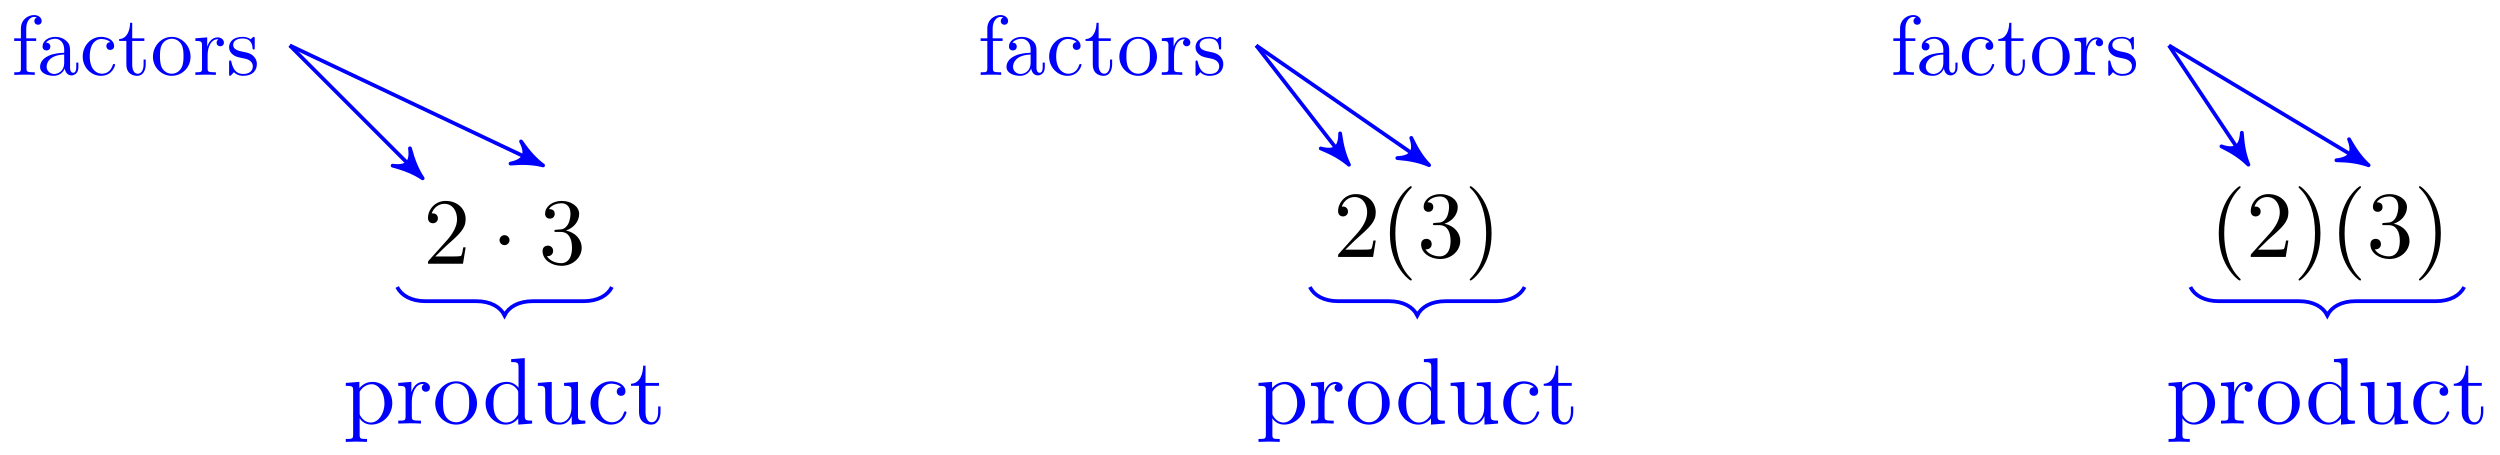
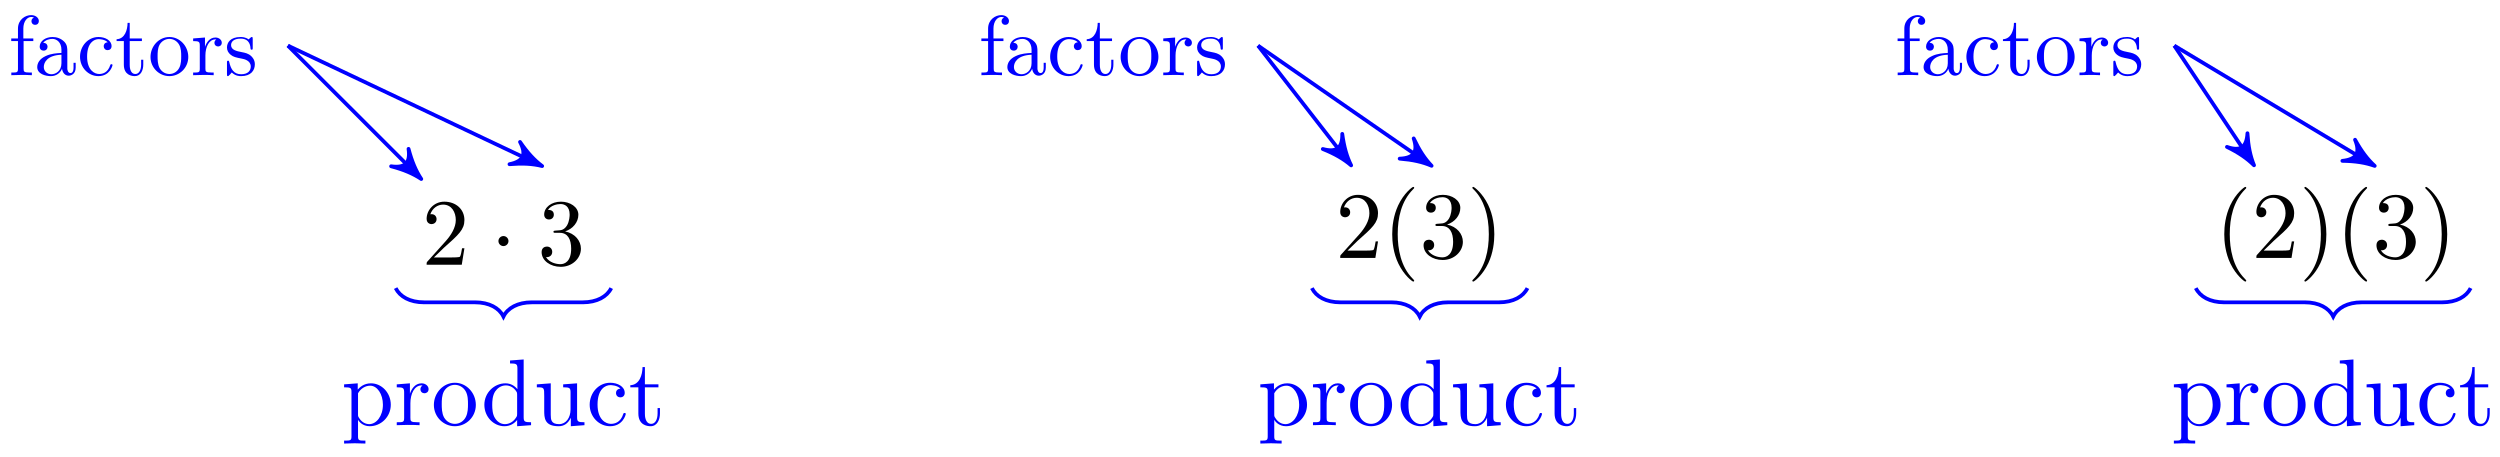
- <svg xmlns="http://www.w3.org/2000/svg" xmlns:xlink="http://www.w3.org/1999/xlink" version="1.1" width="264" height="48" viewBox="0 0 264 48">
+ <svg xmlns="http://www.w3.org/2000/svg" xmlns:xlink="http://www.w3.org/1999/xlink" version="1.1" width="263" height="48" viewBox="0 0 263 48">
  <defs>
    <path id="font_1_3" d="M.127 .077 .233 .18C.389 .318 .449 .372 .449 .472 .449 .586 .359 .666 .237 .666 .124 .666 .05 .574 .05 .485 .05 .429 .1 .429 .103 .429 .12 .429 .155 .441 .155 .482 .155 .508 .137 .534 .102 .534 .094 .534 .092 .534 .089 .533 .112 .598 .166 .635 .224 .635 .315 .635 .358 .554 .358 .472 .358 .392 .308 .313 .253 .251L.061 .037C.05 .026 .05 .024 .05 0H.421L.449 .174H.424C.419 .144 .412 .1 .402 .085 .395 .077 .329 .077 .307 .077H.127Z" />
    <path id="font_2_1" d="M.192 .25C.192 .279 .168 .303 .139 .303 .11 .303 .086 .279 .086 .25 .086 .221 .11 .197 .139 .197 .168 .197 .192 .221 .192 .25Z" />
    <path id="font_1_4" d="M.29 .352C.372 .379 .43 .449 .43 .528 .43 .61 .342 .666 .246 .666 .145 .666 .069 .606 .069 .53 .069 .497 .091 .478 .12 .478 .151 .478 .171 .5 .171 .529 .171 .579 .124 .579 .109 .579 .14 .628 .206 .641 .242 .641 .283 .641 .338 .619 .338 .529 .338 .517 .336 .459 .31 .415 .28 .367 .246 .364 .221 .363 .213 .362 .189 .36 .182 .36 .174 .359 .167 .358 .167 .348 .167 .337 .174 .337 .191 .337H.235C.317 .337 .354 .269 .354 .17 .354 .034 .285 .006 .241 .006 .198 .006 .123 .022 .088 .081 .123 .076 .154 .098 .154 .136 .154 .172 .127 .192 .098 .192 .074 .192 .042 .178 .042 .134 .042 .043 .135-.022 .244-.022 .366-.022 .457 .068 .457 .17 .457 .253 .394 .331 .29 .352Z" />
    <path id="font_3_55" d="M.357 .635C.357 .672 .32 .705 .267 .705 .197 .705 .112 .652 .112 .546V.431H.033V.4H.112V.076C.112 .031 .101 .031 .034 .031V0L.148 .003C.188 .003 .235 .003 .275 0V.031H.254C.18 .031 .178 .042 .178 .078V.4H.292V.431H.175V.547C.175 .635 .223 .683 .267 .683 .27 .683 .285 .683 .3 .676 .288 .672 .27 .659 .27 .634 .27 .611 .286 .591 .313 .591 .342 .591 .357 .611 .357 .635Z" />
    <path id="font_3_28" d="M.483 .089V.145H.458V.089C.458 .031 .433 .025 .422 .025 .389 .025 .385 .07 .385 .075V.275C.385 .317 .385 .356 .349 .393 .31 .432 .26 .448 .212 .448 .13 .448 .061 .401 .061 .335 .061 .305 .081 .288 .107 .288 .135 .288 .153 .308 .153 .334 .153 .346 .148 .379 .102 .38 .129 .415 .178 .426 .21 .426 .259 .426 .316 .387 .316 .298V.261C.265 .258 .195 .255 .132 .225 .057 .191 .032 .139 .032 .095 .032 .014 .129-.011 .192-.011 .258-.011 .304 .029 .323 .076 .327 .036 .354-.006 .401-.006 .422-.006 .483 .008 .483 .089M.316 .14C.316 .045 .244 .011 .199 .011 .15 .011 .109 .046 .109 .096 .109 .151 .151 .234 .316 .24V.14Z" />
    <path id="font_3_43" d="M.415 .119C.415 .129 .405 .129 .402 .129 .393 .129 .391 .125 .389 .119 .36 .026 .295 .014 .258 .014 .205 .014 .117 .057 .117 .218 .117 .381 .199 .423 .252 .423 .261 .423 .324 .422 .359 .386 .318 .383 .312 .353 .312 .34 .312 .314 .33 .294 .358 .294 .384 .294 .404 .311 .404 .341 .404 .409 .328 .448 .251 .448 .126 .448 .034 .34 .034 .216 .034 .088 .133-.011 .249-.011 .383-.011 .415 .109 .415 .119Z" />
    <path id="font_3_105" d="M.332 .124V.181H.307V.126C.307 .052 .277 .014 .24 .014 .173 .014 .173 .105 .173 .122V.4H.316V.431H.173V.614H.148C.147 .532 .117 .426 .019 .422V.4H.104V.124C.104 .001 .197-.011 .233-.011 .304-.011 .332 .06 .332 .124V.124Z" />
    <path id="font_3_81" d="M.471 .214C.471 .342 .371 .448 .25 .448 .125 .448 .028 .339 .028 .214 .028 .085 .132-.011 .249-.011 .37-.011 .471 .087 .471 .214M.388 .222C.388 .186 .388 .132 .366 .088 .344 .043 .3 .014 .25 .014 .207 .014 .163 .035 .136 .081 .111 .125 .111 .186 .111 .222 .111 .261 .111 .315 .135 .359 .162 .405 .209 .426 .249 .426 .293 .426 .336 .404 .362 .361 .388 .318 .388 .26 .388 .222Z" />
    <path id="font_3_96" d="M.364 .381C.364 .413 .333 .442 .29 .442 .217 .442 .181 .375 .167 .332V.442L.028 .431V.4C.098 .4 .106 .393 .106 .344V.076C.106 .031 .095 .031 .028 .031V0L.142 .003C.182 .003 .229 .003 .269 0V.031H.248C.174 .031 .172 .042 .172 .078V.232C.172 .331 .214 .42 .29 .42 .297 .42 .299 .42 .301 .419 .298 .418 .278 .406 .278 .38 .278 .352 .299 .337 .321 .337 .339 .337 .364 .349 .364 .381Z" />
    <path id="font_3_98" d="M.36 .128C.36 .181 .33 .211 .318 .223 .285 .255 .246 .263 .204 .271 .148 .282 .081 .295 .081 .353 .081 .388 .107 .429 .193 .429 .303 .429 .308 .339 .31 .308 .311 .299 .322 .299 .322 .299 .335 .299 .335 .304 .335 .323V.424C.335 .441 .335 .448 .324 .448 .319 .448 .317 .448 .304 .436 .301 .432 .291 .423 .287 .42 .249 .448 .208 .448 .193 .448 .071 .448 .033 .381 .033 .325 .033 .29 .049 .262 .076 .24 .108 .214 .136 .208 .208 .194 .23 .19 .312 .174 .312 .102 .312 .051 .277 .011 .199 .011 .115 .011 .079 .068 .06 .153 .057 .166 .056 .17 .046 .17 .033 .17 .033 .163 .033 .145V.013C.033-.004 .033-.011 .044-.011 .049-.011 .05-.01 .069 .009 .071 .011 .071 .013 .089 .032 .133-.01 .178-.011 .199-.011 .314-.011 .36 .056 .36 .128V.128Z" />
    <path id="font_3_84" d="M.521 .216C.521 .343 .424 .442 .312 .442 .234 .442 .192 .398 .172 .376V.442L.028 .431V.4C.099 .4 .106 .394 .106 .35V-.118C.106-.163 .095-.163 .028-.163V-.194L.14-.191 .253-.194V-.163C.186-.163 .175-.163 .175-.118V.05 .059C.18 .043 .222-.011 .298-.011 .417-.011 .521 .087 .521 .216V.216M.438 .216C.438 .095 .368 .011 .294 .011 .254 .011 .216 .031 .189 .072 .175 .093 .175 .094 .175 .114V.337C.204 .388 .253 .417 .304 .417 .377 .417 .438 .329 .438 .216V.216Z" />
    <path id="font_3_47" d="M.527 0V.031C.457 .031 .449 .038 .449 .087V.694L.305 .683V.652C.375 .652 .383 .645 .383 .596V.38C.354 .416 .311 .442 .257 .442 .139 .442 .034 .344 .034 .215 .034 .088 .132-.011 .246-.011 .31-.011 .355 .023 .38 .055V-.011L.527 0M.38 .118C.38 .1 .38 .098 .369 .081 .339 .033 .294 .011 .251 .011 .206 .011 .17 .037 .146 .075 .12 .116 .117 .173 .117 .214 .117 .251 .119 .311 .148 .356 .169 .387 .207 .42 .261 .42 .296 .42 .338 .405 .369 .36 .38 .343 .38 .341 .38 .323V.118Z" />
    <path id="font_3_109" d="M.535 0V.031C.465 .031 .457 .038 .457 .087V.442L.31 .431V.4C.38 .4 .388 .393 .388 .344V.166C.388 .079 .34 .011 .267 .011 .183 .011 .179 .058 .179 .11V.442L.032 .431V.4C.11 .4 .11 .397 .11 .308V.158C.11 .08 .11-.011 .262-.011 .318-.011 .362 .017 .391 .079V-.011L.535 0Z" />
    <path id="font_1_1" d="M.331-.24C.331-.237 .331-.235 .314-.218 .189-.092 .157 .097 .157 .25 .157 .424 .195 .598 .318 .723 .331 .735 .331 .737 .331 .74 .331 .747 .327 .75 .321 .75 .311 .75 .221 .682 .162 .555 .111 .445 .099 .334 .099 .25 .099 .172 .11 .051 .165-.062 .225-.185 .311-.25 .321-.25 .327-.25 .331-.247 .331-.24Z" />
    <path id="font_1_2" d="M.289 .25C.289 .328 .278 .449 .223 .562 .163 .685 .077 .75 .067 .75 .061 .75 .057 .746 .057 .74 .057 .737 .057 .735 .076 .717 .174 .618 .231 .459 .231 .25 .231 .079 .194-.097 .07-.223 .057-.235 .057-.237 .057-.24 .057-.246 .061-.25 .067-.25 .077-.25 .167-.182 .226-.055 .277 .055 .289 .166 .289 .25Z" />
  </defs>
-   <use data-text="2" xlink:href="#font_1_3" transform="matrix(9.963098,0,0,-9.9626,44.69763,27.851)" />
-   <use data-text="·" xlink:href="#font_2_1" transform="matrix(9.963098,0,0,-9.9626,51.893,27.851)" />
-   <use data-text="3" xlink:href="#font_1_4" transform="matrix(9.963098,0,0,-9.9626,56.87524,27.851)" />
-   <path transform="matrix(1.00005,0,0,-1,53.27705,24.641)" stroke-width=".399" stroke-linecap="butt" stroke-miterlimit="10" stroke-linejoin="miter" fill="none" stroke="#0000ff" d="M3.352 7.513-22.678 19.843" />
-   <path transform="matrix(.9037451,.42805,.4280714,-.9037,56.62874,17.12786)" d="M.797 0C-.199 .199-1.196 .598-2.391 1.295-1.196 .399-1.196-.399-2.391-1.295-1.196-.598-.199-.199 .797 0Z" fill="#0000ff" />
-   <path transform="matrix(.9037451,.42805,.4280714,-.9037,56.62874,17.12786)" stroke-width=".399" stroke-linecap="butt" stroke-linejoin="round" fill="none" stroke="#0000ff" d="M.797 0C-.199 .199-1.196 .598-2.391 1.295-1.196 .399-1.196-.399-2.391-1.295-1.196-.598-.199-.199 .797 0Z" />
-   <use data-text="f" xlink:href="#font_3_55" transform="matrix(8.966787,0,0,-8.966339,1.202049,7.909898)" fill="#0000ff" />
-   <use data-text="a" xlink:href="#font_3_28" transform="matrix(8.966787,0,0,-8.966339,3.945892,7.909898)" fill="#0000ff" />
-   <use data-text="c" xlink:href="#font_3_43" transform="matrix(8.966787,0,0,-8.966339,8.429276,7.909898)" fill="#0000ff" />
-   <use data-text="t" xlink:href="#font_3_105" transform="matrix(8.966787,0,0,-8.966339,12.41054,7.909898)" fill="#0000ff" />
-   <use data-text="o" xlink:href="#font_3_81" transform="matrix(8.966787,0,0,-8.966339,15.89862,7.909898)" fill="#0000ff" />
-   <use data-text="r" xlink:href="#font_3_96" transform="matrix(8.966787,0,0,-8.966339,20.382,7.909898)" fill="#0000ff" />
-   <use data-text="s" xlink:href="#font_3_98" transform="matrix(8.966787,0,0,-8.966339,23.89699,7.909898)" fill="#0000ff" />
-   <path transform="matrix(1.00005,0,0,-1,53.27705,24.641)" stroke-width=".399" stroke-linecap="butt" stroke-miterlimit="10" stroke-linejoin="miter" fill="none" stroke="#0000ff" d="M-9.209 6.374-22.678 19.843" />
-   <path transform="matrix(.7071353,.7071,.7071353,-.7071,44.06801,18.26727)" d="M.797 0C-.199 .199-1.196 .598-2.391 1.295-1.196 .399-1.196-.399-2.391-1.295-1.196-.598-.199-.199 .797 0Z" fill="#0000ff" />
-   <path transform="matrix(.7071353,.7071,.7071353,-.7071,44.06801,18.26727)" stroke-width=".399" stroke-linecap="butt" stroke-linejoin="round" fill="none" stroke="#0000ff" d="M.797 0C-.199 .199-1.196 .598-2.391 1.295-1.196 .399-1.196-.399-2.391-1.295-1.196-.598-.199-.199 .797 0Z" />
-   <path transform="matrix(1.00005,0,0,-1,53.27705,24.641)" stroke-width=".399" stroke-linecap="butt" stroke-miterlimit="10" stroke-linejoin="miter" fill="none" stroke="#0000ff" d="M11.339-5.669C10.89-6.566 9.844-7.164 8.35-7.164H2.989C1.494-7.164 .448-7.761 0-8.658-.448-7.761-1.494-7.164-2.989-7.164H-8.35C-9.844-7.164-10.89-6.566-11.339-5.669" />
-   <use data-text="p" xlink:href="#font_3_84" transform="matrix(9.963098,0,0,-9.9626,36.2352,44.729)" fill="#0000ff" />
-   <use data-text="r" xlink:href="#font_3_96" transform="matrix(9.963098,0,0,-9.9626,41.77469,44.729)" fill="#0000ff" />
-   <use data-text="o" xlink:href="#font_3_81" transform="matrix(9.963098,0,0,-9.9626,45.68021,44.729)" fill="#0000ff" />
-   <use data-text="d" xlink:href="#font_3_47" transform="matrix(9.963098,0,0,-9.9626,50.94072,44.729)" fill="#0000ff" />
-   <use data-text="u" xlink:href="#font_3_109" transform="matrix(9.963098,0,0,-9.9626,56.4802,44.729)" fill="#0000ff" />
-   <use data-text="c" xlink:href="#font_3_43" transform="matrix(9.963098,0,0,-9.9626,62.01967,44.729)" fill="#0000ff" />
-   <use data-text="t" xlink:href="#font_3_105" transform="matrix(9.963098,0,0,-9.9626,66.44328,44.729)" fill="#0000ff" />
-   <use data-text="2" xlink:href="#font_1_3" transform="matrix(9.963098,0,0,-9.9626,140.8044,27.132)" />
-   <use data-text="(" xlink:href="#font_1_1" transform="matrix(9.963098,0,0,-9.9626,145.786,27.132)" />
-   <use data-text="3" xlink:href="#font_1_4" transform="matrix(9.963098,0,0,-9.9626,149.6517,27.132)" />
-   <use data-text=")" xlink:href="#font_1_2" transform="matrix(9.963098,0,0,-9.9626,154.6332,27.132)" />
-   <path transform="matrix(1.00005,0,0,-1,53.27705,24.641)" stroke-width=".399" stroke-linecap="butt" stroke-miterlimit="10" stroke-linejoin="miter" fill="none" stroke="#0000ff" d="M96.977 7.654 79.371 19.843" />
-   <path transform="matrix(.8221811,.56918,.5692085,-.82214,150.2592,16.98725)" d="M.797 0C-.199 .199-1.196 .598-2.391 1.295-1.196 .399-1.196-.399-2.391-1.295-1.196-.598-.199-.199 .797 0Z" fill="#0000ff" />
-   <path transform="matrix(.8221811,.56918,.5692085,-.82214,150.2592,16.98725)" stroke-width=".399" stroke-linecap="butt" stroke-linejoin="round" fill="none" stroke="#0000ff" d="M.797 0C-.199 .199-1.196 .598-2.391 1.295-1.196 .399-1.196-.399-2.391-1.295-1.196-.598-.199-.199 .797 0Z" />
-   <use data-text="f" xlink:href="#font_3_55" transform="matrix(8.966787,0,0,-8.966339,103.2562,7.909898)" fill="#0000ff" />
-   <use data-text="a" xlink:href="#font_3_28" transform="matrix(8.966787,0,0,-8.966339,106,7.909898)" fill="#0000ff" />
-   <use data-text="c" xlink:href="#font_3_43" transform="matrix(8.966787,0,0,-8.966339,110.4834,7.909898)" fill="#0000ff" />
-   <use data-text="t" xlink:href="#font_3_105" transform="matrix(8.966787,0,0,-8.966339,114.4646,7.909898)" fill="#0000ff" />
-   <use data-text="o" xlink:href="#font_3_81" transform="matrix(8.966787,0,0,-8.966339,117.9527,7.909898)" fill="#0000ff" />
-   <use data-text="r" xlink:href="#font_3_96" transform="matrix(8.966787,0,0,-8.966339,122.4361,7.909898)" fill="#0000ff" />
-   <use data-text="s" xlink:href="#font_3_98" transform="matrix(8.966787,0,0,-8.966339,125.9511,7.909898)" fill="#0000ff" />
-   <path transform="matrix(1.00005,0,0,-1,53.27705,24.641)" stroke-width=".399" stroke-linecap="butt" stroke-miterlimit="10" stroke-linejoin="miter" fill="none" stroke="#0000ff" d="M88.681 7.873 79.371 19.843" />
-   <path transform="matrix(.6139307,.78932,.7893594,-.6139,141.9622,16.76795)" d="M.797 0C-.199 .199-1.196 .598-2.391 1.295-1.196 .399-1.196-.399-2.391-1.295-1.196-.598-.199-.199 .797 0Z" fill="#0000ff" />
-   <path transform="matrix(.6139307,.78932,.7893594,-.6139,141.9622,16.76795)" stroke-width=".399" stroke-linecap="butt" stroke-linejoin="round" fill="none" stroke="#0000ff" d="M.797 0C-.199 .199-1.196 .598-2.391 1.295-1.196 .399-1.196-.399-2.391-1.295-1.196-.598-.199-.199 .797 0Z" />
-   <path transform="matrix(1.00005,0,0,-1,53.27705,24.641)" stroke-width=".399" stroke-linecap="butt" stroke-miterlimit="10" stroke-linejoin="miter" fill="none" stroke="#0000ff" d="M107.718-5.669C107.27-6.566 106.224-7.164 104.729-7.164H99.368C97.874-7.164 96.827-7.761 96.379-8.658 95.931-7.761 94.885-7.164 93.39-7.164H88.029C86.535-7.164 85.489-6.566 85.04-5.669" />
-   <use data-text="p" xlink:href="#font_3_84" transform="matrix(9.963098,0,0,-9.9626,132.619,44.729)" fill="#0000ff" />
-   <use data-text="r" xlink:href="#font_3_96" transform="matrix(9.963098,0,0,-9.9626,138.1585,44.729)" fill="#0000ff" />
-   <use data-text="o" xlink:href="#font_3_81" transform="matrix(9.963098,0,0,-9.9626,142.064,44.729)" fill="#0000ff" />
-   <use data-text="d" xlink:href="#font_3_47" transform="matrix(9.963098,0,0,-9.9626,147.3245,44.729)" fill="#0000ff" />
-   <use data-text="u" xlink:href="#font_3_109" transform="matrix(9.963098,0,0,-9.9626,152.864,44.729)" fill="#0000ff" />
-   <use data-text="c" xlink:href="#font_3_43" transform="matrix(9.963098,0,0,-9.9626,158.4035,44.729)" fill="#0000ff" />
-   <use data-text="t" xlink:href="#font_3_105" transform="matrix(9.963098,0,0,-9.9626,162.8271,44.729)" fill="#0000ff" />
-   <use data-text="(" xlink:href="#font_1_1" transform="matrix(9.963098,0,0,-9.9626,233.314,27.132)" />
-   <use data-text="2" xlink:href="#font_1_3" transform="matrix(9.963098,0,0,-9.9626,237.1797,27.132)" />
-   <use data-text=")" xlink:href="#font_1_2" transform="matrix(9.963098,0,0,-9.9626,242.1613,27.132)" />
-   <use data-text="(" xlink:href="#font_1_1" transform="matrix(9.963098,0,0,-9.9626,246.027,27.132)" />
-   <use data-text="3" xlink:href="#font_1_4" transform="matrix(9.963098,0,0,-9.9626,249.8927,27.132)" />
-   <use data-text=")" xlink:href="#font_1_2" transform="matrix(9.963098,0,0,-9.9626,254.8742,27.132)" />
-   <path transform="matrix(1.00005,0,0,-1,53.27705,24.641)" stroke-width=".399" stroke-linecap="butt" stroke-miterlimit="10" stroke-linejoin="miter" fill="none" stroke="#0000ff" d="M196.156 7.599 175.75 19.843" />
-   <path transform="matrix(.8575129,.51448,.5145057,-.85747,249.4428,17.04176)" d="M.797 0C-.199 .199-1.196 .598-2.391 1.295-1.196 .399-1.196-.399-2.391-1.295-1.196-.598-.199-.199 .797 0Z" fill="#0000ff" />
-   <path transform="matrix(.8575129,.51448,.5145057,-.85747,249.4428,17.04176)" stroke-width=".399" stroke-linecap="butt" stroke-linejoin="round" fill="none" stroke="#0000ff" d="M.797 0C-.199 .199-1.196 .598-2.391 1.295-1.196 .399-1.196-.399-2.391-1.295-1.196-.598-.199-.199 .797 0Z" />
-   <use data-text="f" xlink:href="#font_3_55" transform="matrix(8.966787,0,0,-8.966339,199.64,7.909898)" fill="#0000ff" />
-   <use data-text="a" xlink:href="#font_3_28" transform="matrix(8.966787,0,0,-8.966339,202.3838,7.909898)" fill="#0000ff" />
-   <use data-text="c" xlink:href="#font_3_43" transform="matrix(8.966787,0,0,-8.966339,206.8672,7.909898)" fill="#0000ff" />
-   <use data-text="t" xlink:href="#font_3_105" transform="matrix(8.966787,0,0,-8.966339,210.8485,7.909898)" fill="#0000ff" />
-   <use data-text="o" xlink:href="#font_3_81" transform="matrix(8.966787,0,0,-8.966339,214.3365,7.909898)" fill="#0000ff" />
-   <use data-text="r" xlink:href="#font_3_96" transform="matrix(8.966787,0,0,-8.966339,218.8199,7.909898)" fill="#0000ff" />
-   <use data-text="s" xlink:href="#font_3_98" transform="matrix(8.966787,0,0,-8.966339,222.3349,7.909898)" fill="#0000ff" />
-   <path transform="matrix(1.00005,0,0,-1,53.27705,24.641)" stroke-width=".399" stroke-linecap="butt" stroke-miterlimit="10" stroke-linejoin="miter" fill="none" stroke="#0000ff" d="M183.702 7.916 175.75 19.843" />
-   <path transform="matrix(.5547177,.832,.8320416,-.55469,236.9879,16.72543)" d="M.797 0C-.199 .199-1.196 .598-2.391 1.295-1.196 .399-1.196-.399-2.391-1.295-1.196-.598-.199-.199 .797 0Z" fill="#0000ff" />
-   <path transform="matrix(.5547177,.832,.8320416,-.55469,236.9879,16.72543)" stroke-width=".399" stroke-linecap="butt" stroke-linejoin="round" fill="none" stroke="#0000ff" d="M.797 0C-.199 .199-1.196 .598-2.391 1.295-1.196 .399-1.196-.399-2.391-1.295-1.196-.598-.199-.199 .797 0Z" />
-   <path transform="matrix(1.00005,0,0,-1,53.27705,24.641)" stroke-width=".399" stroke-linecap="butt" stroke-miterlimit="10" stroke-linejoin="miter" fill="none" stroke="#0000ff" d="M206.932-5.669C206.483-6.566 205.437-7.164 203.943-7.164H195.464C193.969-7.164 192.923-7.761 192.475-8.658 192.027-7.761 190.98-7.164 189.486-7.164H181.007C179.512-7.164 178.466-6.566 178.018-5.669" />
-   <use data-text="p" xlink:href="#font_3_84" transform="matrix(9.963098,0,0,-9.9626,228.7198,44.729)" fill="#0000ff" />
-   <use data-text="r" xlink:href="#font_3_96" transform="matrix(9.963098,0,0,-9.9626,234.2593,44.729)" fill="#0000ff" />
-   <use data-text="o" xlink:href="#font_3_81" transform="matrix(9.963098,0,0,-9.9626,238.1648,44.729)" fill="#0000ff" />
-   <use data-text="d" xlink:href="#font_3_47" transform="matrix(9.963098,0,0,-9.9626,243.4253,44.729)" fill="#0000ff" />
-   <use data-text="u" xlink:href="#font_3_109" transform="matrix(9.963098,0,0,-9.9626,248.9648,44.729)" fill="#0000ff" />
-   <use data-text="c" xlink:href="#font_3_43" transform="matrix(9.963098,0,0,-9.9626,254.5043,44.729)" fill="#0000ff" />
-   <use data-text="t" xlink:href="#font_3_105" transform="matrix(9.963098,0,0,-9.9626,258.9279,44.729)" fill="#0000ff" />
+   <use data-text="2" xlink:href="#font_1_3" transform="matrix(9.963496,0,0,-9.9626,44.38265,27.851)" />
+   <use data-text="·" xlink:href="#font_2_1" transform="matrix(9.963496,0,0,-9.9626,51.57829,27.851)" />
+   <use data-text="3" xlink:href="#font_1_4" transform="matrix(9.963496,0,0,-9.9626,56.55976,27.851)" />
+   <path transform="matrix(1.00009,0,0,-1,52.96242,24.641)" stroke-width=".399" stroke-linecap="butt" stroke-miterlimit="10" stroke-linejoin="miter" fill="none" stroke="#0000ff" d="M3.352 7.513-22.678 19.843" />
+   <path transform="matrix(.9037814,.42805,.4280886,-.9037,56.31424,17.12786)" d="M.797 0C-.199 .199-1.196 .598-2.391 1.295-1.196 .399-1.196-.399-2.391-1.295-1.196-.598-.199-.199 .797 0Z" fill="#0000ff" />
+   <path transform="matrix(.9037814,.42805,.4280886,-.9037,56.31424,17.12786)" stroke-width=".399" stroke-linecap="butt" stroke-linejoin="round" fill="none" stroke="#0000ff" d="M.797 0C-.199 .199-1.196 .598-2.391 1.295-1.196 .399-1.196-.399-2.391-1.295-1.196-.598-.199-.199 .797 0Z" />
+   <use data-text="f" xlink:href="#font_3_55" transform="matrix(8.967147,0,0,-8.966339,.8860169,7.909898)" fill="#0000ff" />
+   <use data-text="a" xlink:href="#font_3_28" transform="matrix(8.967147,0,0,-8.966339,3.629967,7.909898)" fill="#0000ff" />
+   <use data-text="c" xlink:href="#font_3_43" transform="matrix(8.967147,0,0,-8.966339,8.113525,7.909898)" fill="#0000ff" />
+   <use data-text="t" xlink:href="#font_3_105" transform="matrix(8.967147,0,0,-8.966339,12.09496,7.909898)" fill="#0000ff" />
+   <use data-text="o" xlink:href="#font_3_81" transform="matrix(8.967147,0,0,-8.966339,15.58318,7.909898)" fill="#0000ff" />
+   <use data-text="r" xlink:href="#font_3_96" transform="matrix(8.967147,0,0,-8.966339,20.06674,7.909898)" fill="#0000ff" />
+   <use data-text="s" xlink:href="#font_3_98" transform="matrix(8.967147,0,0,-8.966339,23.58186,7.909898)" fill="#0000ff" />
+   <path transform="matrix(1.00009,0,0,-1,52.96242,24.641)" stroke-width=".399" stroke-linecap="butt" stroke-miterlimit="10" stroke-linejoin="miter" fill="none" stroke="#0000ff" d="M-9.209 6.374-22.678 19.843" />
+   <path transform="matrix(.7071637,.7071,.7071637,-.7071,43.753,18.26727)" d="M.797 0C-.199 .199-1.196 .598-2.391 1.295-1.196 .399-1.196-.399-2.391-1.295-1.196-.598-.199-.199 .797 0Z" fill="#0000ff" />
+   <path transform="matrix(.7071637,.7071,.7071637,-.7071,43.753,18.26727)" stroke-width=".399" stroke-linecap="butt" stroke-linejoin="round" fill="none" stroke="#0000ff" d="M.797 0C-.199 .199-1.196 .598-2.391 1.295-1.196 .399-1.196-.399-2.391-1.295-1.196-.598-.199-.199 .797 0Z" />
+   <path transform="matrix(1.00009,0,0,-1,52.96242,24.641)" stroke-width=".399" stroke-linecap="butt" stroke-miterlimit="10" stroke-linejoin="miter" fill="none" stroke="#0000ff" d="M11.339-5.669C10.89-6.566 9.844-7.164 8.35-7.164H2.989C1.494-7.164 .448-7.761 0-8.658-.448-7.761-1.494-7.164-2.989-7.164H-8.35C-9.844-7.164-10.89-6.566-11.339-5.669" />
+   <use data-text="p" xlink:href="#font_3_84" transform="matrix(9.963496,0,0,-9.9626,35.91989,44.729)" fill="#0000ff" />
+   <use data-text="r" xlink:href="#font_3_96" transform="matrix(9.963496,0,0,-9.9626,41.45957,44.729)" fill="#0000ff" />
+   <use data-text="o" xlink:href="#font_3_81" transform="matrix(9.963496,0,0,-9.9626,45.36526,44.729)" fill="#0000ff" />
+   <use data-text="d" xlink:href="#font_3_47" transform="matrix(9.963496,0,0,-9.9626,50.61602,44.729)" fill="#0000ff" />
+   <use data-text="u" xlink:href="#font_3_109" transform="matrix(9.963496,0,0,-9.9626,56.15572,44.729)" fill="#0000ff" />
+   <use data-text="c" xlink:href="#font_3_43" transform="matrix(9.963496,0,0,-9.9626,61.69543,44.729)" fill="#0000ff" />
+   <use data-text="t" xlink:href="#font_3_105" transform="matrix(9.963496,0,0,-9.9626,66.11923,44.729)" fill="#0000ff" />
+   <use data-text="2" xlink:href="#font_1_3" transform="matrix(9.963496,0,0,-9.9626,140.4933,27.132)" />
+   <use data-text="(" xlink:href="#font_1_1" transform="matrix(9.963496,0,0,-9.9626,145.475,27.132)" />
+   <use data-text="3" xlink:href="#font_1_4" transform="matrix(9.963496,0,0,-9.9626,149.3409,27.132)" />
+   <use data-text=")" xlink:href="#font_1_2" transform="matrix(9.963496,0,0,-9.9626,154.3226,27.132)" />
+   <path transform="matrix(1.00009,0,0,-1,52.96242,24.641)" stroke-width=".399" stroke-linecap="butt" stroke-miterlimit="10" stroke-linejoin="miter" fill="none" stroke="#0000ff" d="M96.977 7.654 79.371 19.843" />
+   <path transform="matrix(.822214,.56918,.5692312,-.82214,149.9485,16.98725)" d="M.797 0C-.199 .199-1.196 .598-2.391 1.295-1.196 .399-1.196-.399-2.391-1.295-1.196-.598-.199-.199 .797 0Z" fill="#0000ff" />
+   <path transform="matrix(.822214,.56918,.5692312,-.82214,149.9485,16.98725)" stroke-width=".399" stroke-linecap="butt" stroke-linejoin="round" fill="none" stroke="#0000ff" d="M.797 0C-.199 .199-1.196 .598-2.391 1.295-1.196 .399-1.196-.399-2.391-1.295-1.196-.598-.199-.199 .797 0Z" />
+   <use data-text="f" xlink:href="#font_3_55" transform="matrix(8.967147,0,0,-8.966339,102.9432,7.909898)" fill="#0000ff" />
+   <use data-text="a" xlink:href="#font_3_28" transform="matrix(8.967147,0,0,-8.966339,105.6872,7.909898)" fill="#0000ff" />
+   <use data-text="c" xlink:href="#font_3_43" transform="matrix(8.967147,0,0,-8.966339,110.1707,7.909898)" fill="#0000ff" />
+   <use data-text="t" xlink:href="#font_3_105" transform="matrix(8.967147,0,0,-8.966339,114.1521,7.909898)" fill="#0000ff" />
+   <use data-text="o" xlink:href="#font_3_81" transform="matrix(8.967147,0,0,-8.966339,117.6404,7.909898)" fill="#0000ff" />
+   <use data-text="r" xlink:href="#font_3_96" transform="matrix(8.967147,0,0,-8.966339,122.1239,7.909898)" fill="#0000ff" />
+   <use data-text="s" xlink:href="#font_3_98" transform="matrix(8.967147,0,0,-8.966339,125.639,7.909898)" fill="#0000ff" />
+   <path transform="matrix(1.00009,0,0,-1,52.96242,24.641)" stroke-width=".399" stroke-linecap="butt" stroke-miterlimit="10" stroke-linejoin="miter" fill="none" stroke="#0000ff" d="M88.681 7.873 79.371 19.843" />
+   <path transform="matrix(.6139553,.78932,.7893911,-.6139,141.6511,16.76795)" d="M.797 0C-.199 .199-1.196 .598-2.391 1.295-1.196 .399-1.196-.399-2.391-1.295-1.196-.598-.199-.199 .797 0Z" fill="#0000ff" />
+   <path transform="matrix(.6139553,.78932,.7893911,-.6139,141.6511,16.76795)" stroke-width=".399" stroke-linecap="butt" stroke-linejoin="round" fill="none" stroke="#0000ff" d="M.797 0C-.199 .199-1.196 .598-2.391 1.295-1.196 .399-1.196-.399-2.391-1.295-1.196-.598-.199-.199 .797 0Z" />
+   <path transform="matrix(1.00009,0,0,-1,52.96242,24.641)" stroke-width=".399" stroke-linecap="butt" stroke-miterlimit="10" stroke-linejoin="miter" fill="none" stroke="#0000ff" d="M107.718-5.669C107.27-6.566 106.224-7.164 104.729-7.164H99.368C97.874-7.164 96.827-7.761 96.379-8.658 95.931-7.761 94.885-7.164 93.39-7.164H88.029C86.535-7.164 85.489-6.566 85.04-5.669" />
+   <use data-text="p" xlink:href="#font_3_84" transform="matrix(9.963496,0,0,-9.9626,132.3076,44.729)" fill="#0000ff" />
+   <use data-text="r" xlink:href="#font_3_96" transform="matrix(9.963496,0,0,-9.9626,137.8473,44.729)" fill="#0000ff" />
+   <use data-text="o" xlink:href="#font_3_81" transform="matrix(9.963496,0,0,-9.9626,141.7529,44.729)" fill="#0000ff" />
+   <use data-text="d" xlink:href="#font_3_47" transform="matrix(9.963496,0,0,-9.9626,147.0037,44.729)" fill="#0000ff" />
+   <use data-text="u" xlink:href="#font_3_109" transform="matrix(9.963496,0,0,-9.9626,152.5434,44.729)" fill="#0000ff" />
+   <use data-text="c" xlink:href="#font_3_43" transform="matrix(9.963496,0,0,-9.9626,158.0831,44.729)" fill="#0000ff" />
+   <use data-text="t" xlink:href="#font_3_105" transform="matrix(9.963496,0,0,-9.9626,162.5069,44.729)" fill="#0000ff" />
+   <use data-text="(" xlink:href="#font_1_1" transform="matrix(9.963496,0,0,-9.9626,233.0066,27.132)" />
+   <use data-text="2" xlink:href="#font_1_3" transform="matrix(9.963496,0,0,-9.9626,236.8725,27.132)" />
+   <use data-text=")" xlink:href="#font_1_2" transform="matrix(9.963496,0,0,-9.9626,241.8542,27.132)" />
+   <use data-text="(" xlink:href="#font_1_1" transform="matrix(9.963496,0,0,-9.9626,245.72,27.132)" />
+   <use data-text="3" xlink:href="#font_1_4" transform="matrix(9.963496,0,0,-9.9626,249.5859,27.132)" />
+   <use data-text=")" xlink:href="#font_1_2" transform="matrix(9.963496,0,0,-9.9626,254.5676,27.132)" />
+   <path transform="matrix(1.00009,0,0,-1,52.96242,24.641)" stroke-width=".399" stroke-linecap="butt" stroke-miterlimit="10" stroke-linejoin="miter" fill="none" stroke="#0000ff" d="M196.156 7.599 175.75 19.843" />
+   <path transform="matrix(.8575472,.51448,.5145263,-.85747,249.1361,17.04176)" d="M.797 0C-.199 .199-1.196 .598-2.391 1.295-1.196 .399-1.196-.399-2.391-1.295-1.196-.598-.199-.199 .797 0Z" fill="#0000ff" />
+   <path transform="matrix(.8575472,.51448,.5145263,-.85747,249.1361,17.04176)" stroke-width=".399" stroke-linecap="butt" stroke-linejoin="round" fill="none" stroke="#0000ff" d="M.797 0C-.199 .199-1.196 .598-2.391 1.295-1.196 .399-1.196-.399-2.391-1.295-1.196-.598-.199-.199 .797 0Z" />
+   <use data-text="f" xlink:href="#font_3_55" transform="matrix(8.967147,0,0,-8.966339,199.3309,7.909898)" fill="#0000ff" />
+   <use data-text="a" xlink:href="#font_3_28" transform="matrix(8.967147,0,0,-8.966339,202.0748,7.909898)" fill="#0000ff" />
+   <use data-text="c" xlink:href="#font_3_43" transform="matrix(8.967147,0,0,-8.966339,206.5584,7.909898)" fill="#0000ff" />
+   <use data-text="t" xlink:href="#font_3_105" transform="matrix(8.967147,0,0,-8.966339,210.5398,7.909898)" fill="#0000ff" />
+   <use data-text="o" xlink:href="#font_3_81" transform="matrix(8.967147,0,0,-8.966339,214.0281,7.909898)" fill="#0000ff" />
+   <use data-text="r" xlink:href="#font_3_96" transform="matrix(8.967147,0,0,-8.966339,218.5116,7.909898)" fill="#0000ff" />
+   <use data-text="s" xlink:href="#font_3_98" transform="matrix(8.967147,0,0,-8.966339,222.0267,7.909898)" fill="#0000ff" />
+   <path transform="matrix(1.00009,0,0,-1,52.96242,24.641)" stroke-width=".399" stroke-linecap="butt" stroke-miterlimit="10" stroke-linejoin="miter" fill="none" stroke="#0000ff" d="M183.702 7.916 175.75 19.843" />
+   <path transform="matrix(.55474,.832,.8320749,-.55469,236.6806,16.72543)" d="M.797 0C-.199 .199-1.196 .598-2.391 1.295-1.196 .399-1.196-.399-2.391-1.295-1.196-.598-.199-.199 .797 0Z" fill="#0000ff" />
+   <path transform="matrix(.55474,.832,.8320749,-.55469,236.6806,16.72543)" stroke-width=".399" stroke-linecap="butt" stroke-linejoin="round" fill="none" stroke="#0000ff" d="M.797 0C-.199 .199-1.196 .598-2.391 1.295-1.196 .399-1.196-.399-2.391-1.295-1.196-.598-.199-.199 .797 0Z" />
+   <path transform="matrix(1.00009,0,0,-1,52.96242,24.641)" stroke-width=".399" stroke-linecap="butt" stroke-miterlimit="10" stroke-linejoin="miter" fill="none" stroke="#0000ff" d="M206.932-5.669C206.483-6.566 205.437-7.164 203.943-7.164H195.464C193.969-7.164 192.923-7.761 192.475-8.658 192.027-7.761 190.98-7.164 189.486-7.164H181.007C179.512-7.164 178.466-6.566 178.018-5.669" />
+   <use data-text="p" xlink:href="#font_3_84" transform="matrix(9.963496,0,0,-9.9626,228.4122,44.729)" fill="#0000ff" />
+   <use data-text="r" xlink:href="#font_3_96" transform="matrix(9.963496,0,0,-9.9626,233.9519,44.729)" fill="#0000ff" />
+   <use data-text="o" xlink:href="#font_3_81" transform="matrix(9.963496,0,0,-9.9626,237.8576,44.729)" fill="#0000ff" />
+   <use data-text="d" xlink:href="#font_3_47" transform="matrix(9.963496,0,0,-9.9626,243.1084,44.729)" fill="#0000ff" />
+   <use data-text="u" xlink:href="#font_3_109" transform="matrix(9.963496,0,0,-9.9626,248.6481,44.729)" fill="#0000ff" />
+   <use data-text="c" xlink:href="#font_3_43" transform="matrix(9.963496,0,0,-9.9626,254.1878,44.729)" fill="#0000ff" />
+   <use data-text="t" xlink:href="#font_3_105" transform="matrix(9.963496,0,0,-9.9626,258.6116,44.729)" fill="#0000ff" />
</svg>
